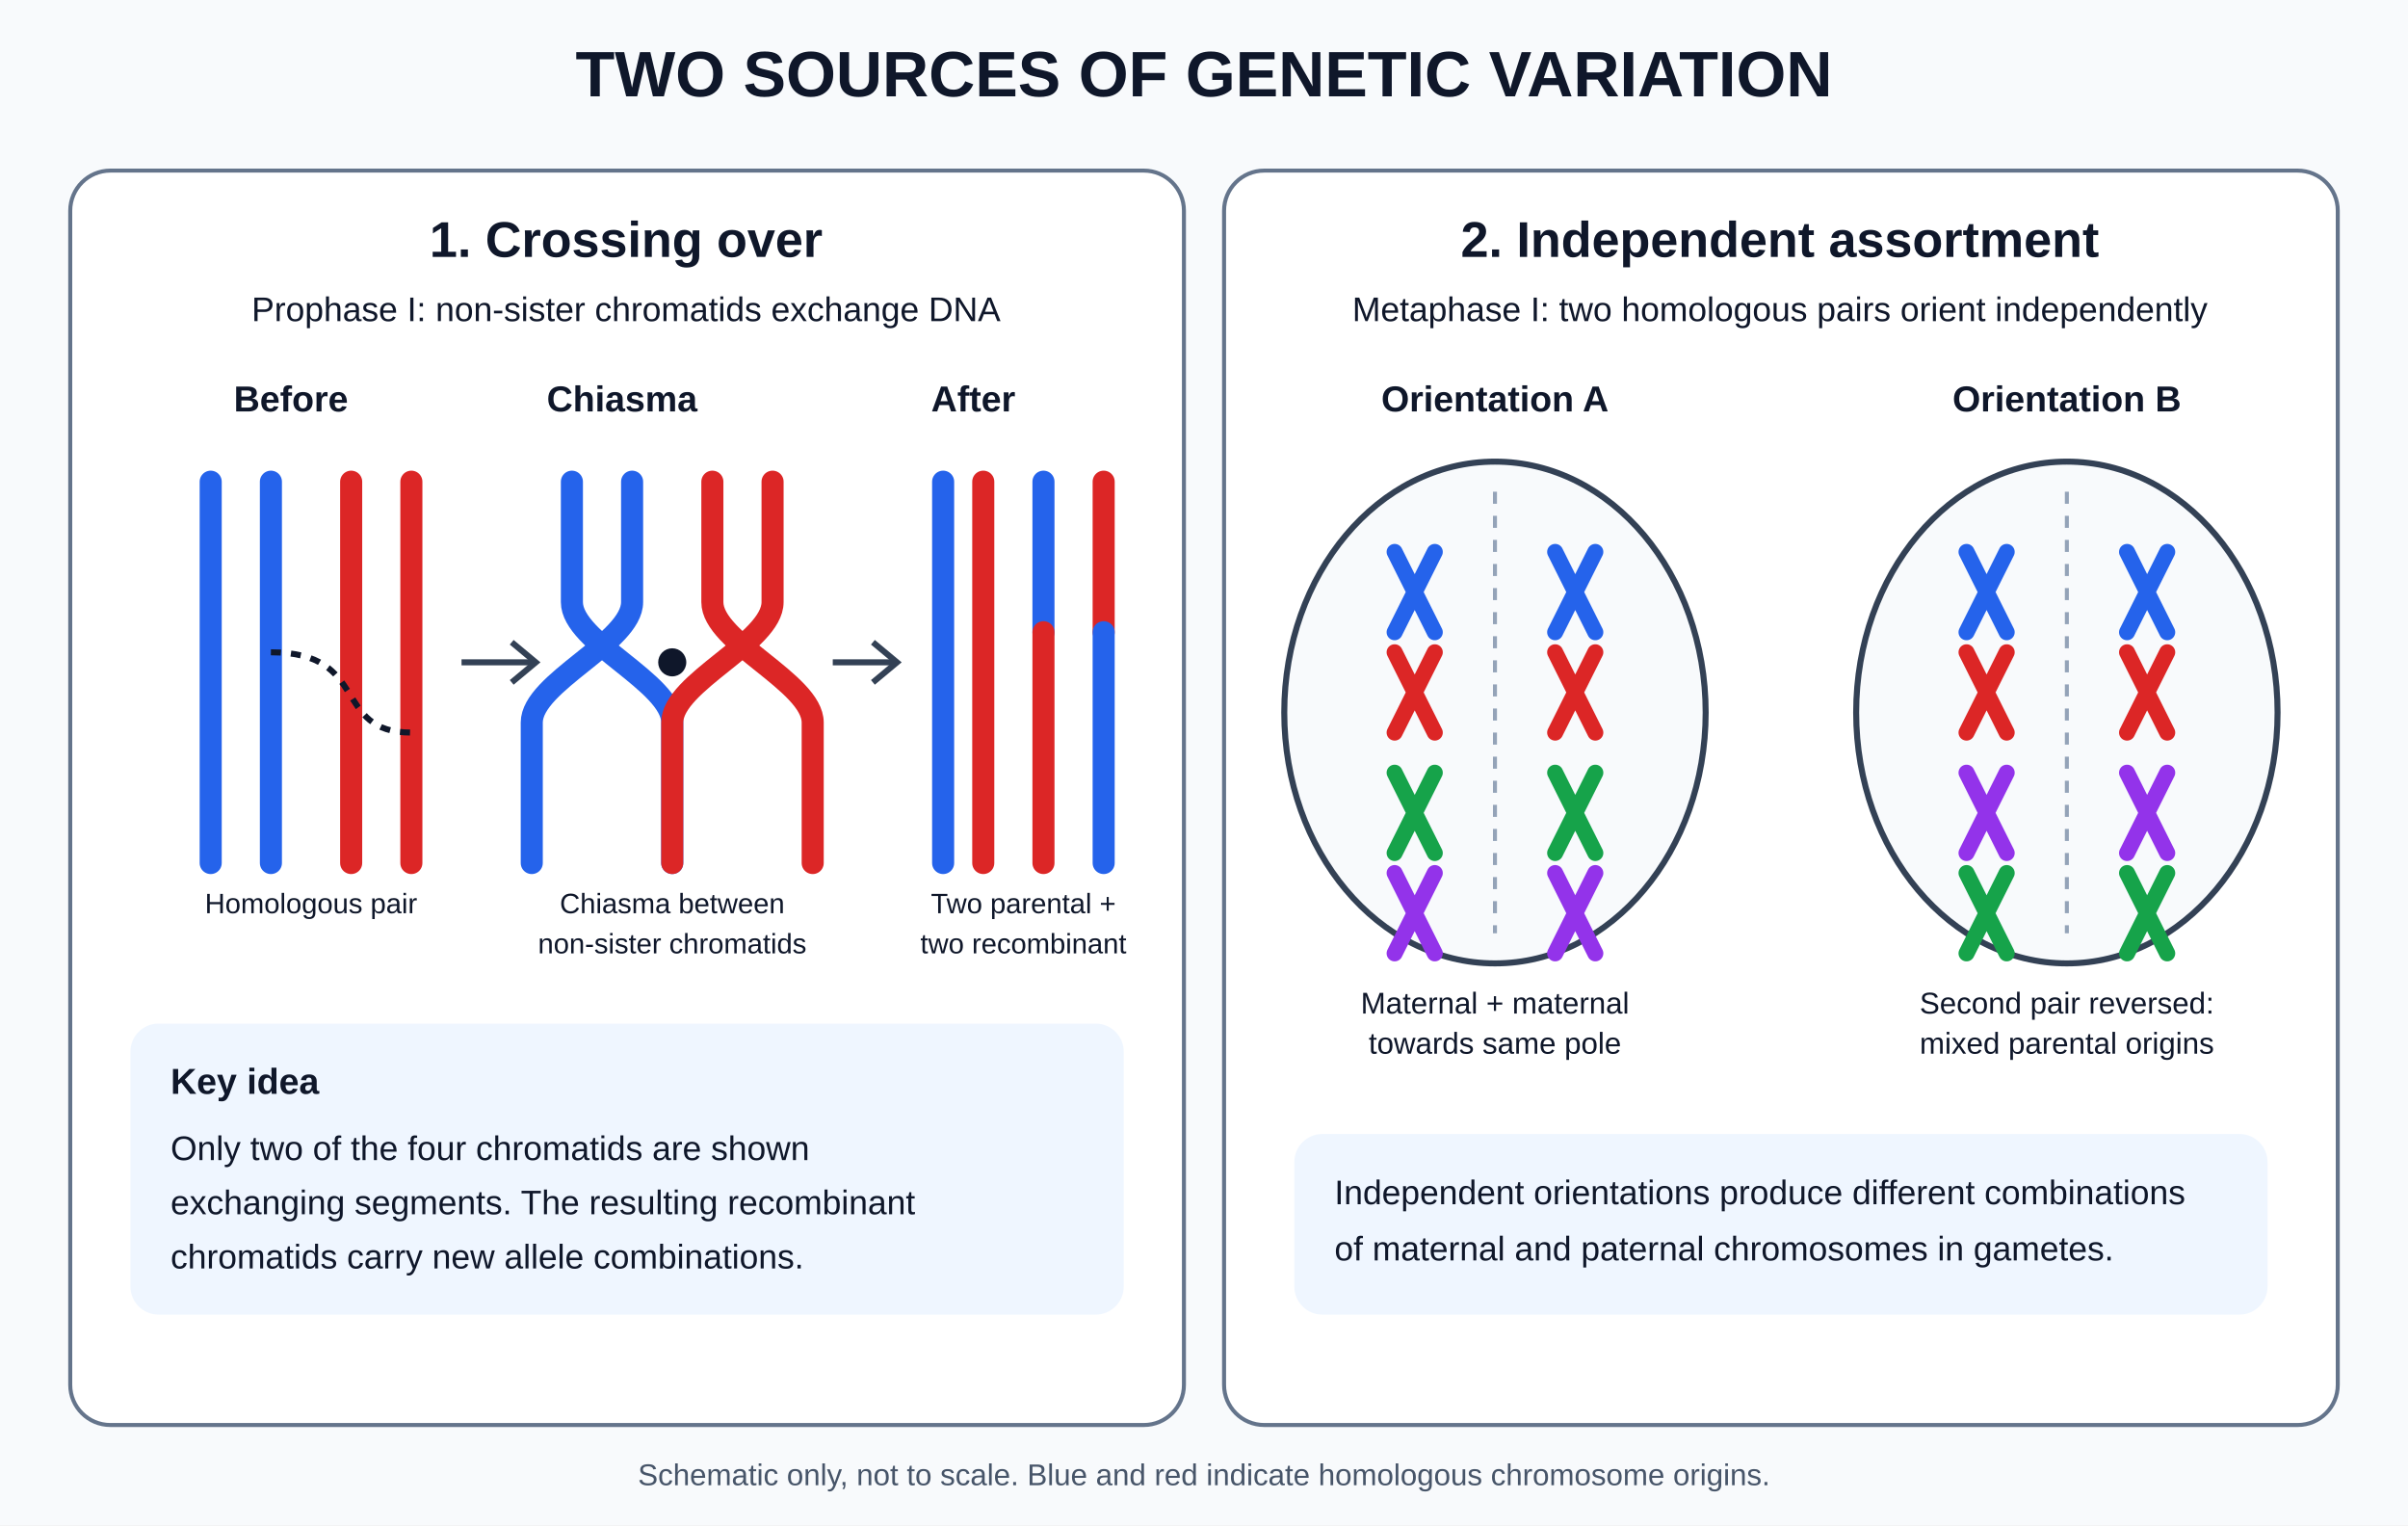
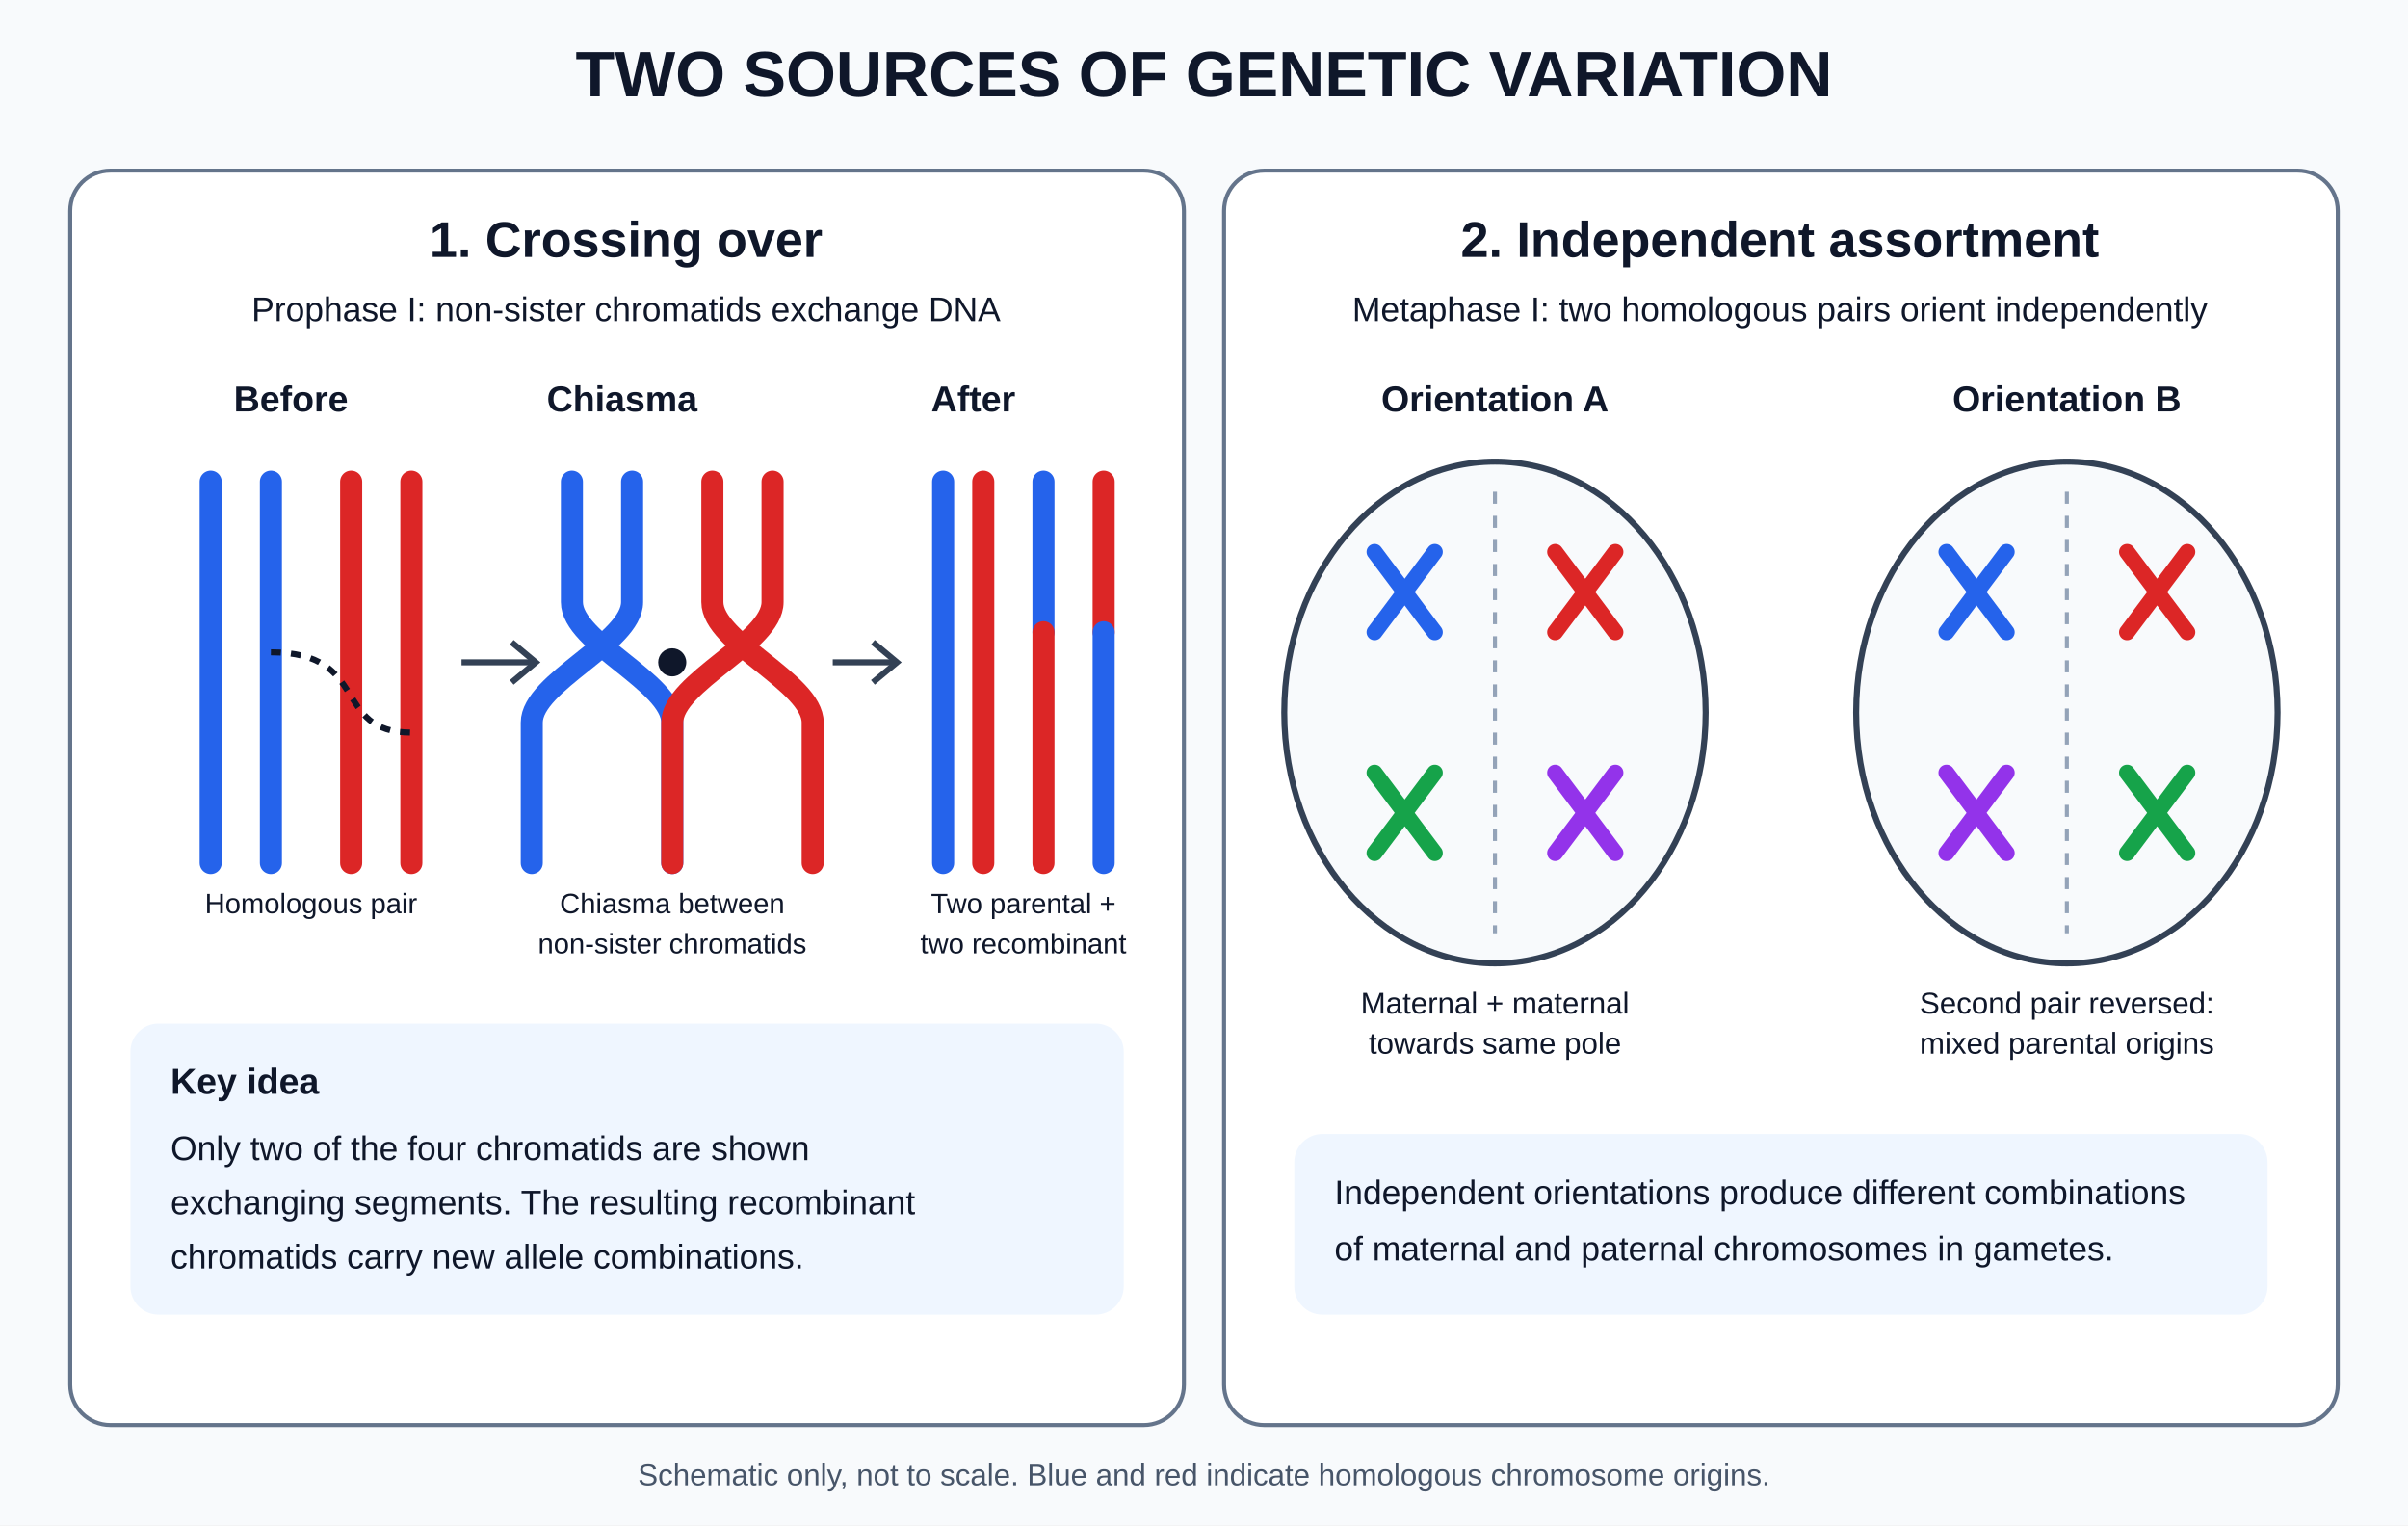
<svg xmlns="http://www.w3.org/2000/svg" width="1200" height="760" viewBox="0 0 1200 760" role="img" aria-labelledby="title desc">
  <rect width="1200" height="760" fill="#f8fafc" />
  <text x="600" y="48" text-anchor="middle" font-family="Arial" font-size="32" font-weight="bold" fill="#0f172a">TWO SOURCES OF GENETIC VARIATION</text>
  <g font-family="Arial" fill="#0f172a">
    <rect x="35" y="85" width="555" height="625" rx="20" fill="#fff" stroke="#64748b" stroke-width="2" />
    <text x="312" y="128" text-anchor="middle" font-size="25" font-weight="bold">1. Crossing over</text>
    <text x="312" y="160" text-anchor="middle" font-size="17">Prophase I: non-sister chromatids exchange DNA</text>
    <text x="145" y="205" text-anchor="middle" font-size="18" font-weight="bold">Before</text>
    <text x="310" y="205" text-anchor="middle" font-size="18" font-weight="bold">Chiasma</text>
    <text x="485" y="205" text-anchor="middle" font-size="18" font-weight="bold">After</text>
    <path d="M105 240 V430 M135 240 V430" stroke="#2563eb" stroke-width="11" stroke-linecap="round" />
    <path d="M175 240 V430 M205 240 V430" stroke="#dc2626" stroke-width="11" stroke-linecap="round" />
    <path d="M135 325 C185 325 165 365 205 365" fill="none" stroke="#0f172a" stroke-width="3" stroke-dasharray="5 5" />
    <text x="155" y="455" text-anchor="middle" font-size="14">Homologous pair</text>
    <path d="M230 330 H265" stroke="#334155" stroke-width="3" />
    <path d="M255 320 L267 330 L255 340" fill="none" stroke="#334155" stroke-width="3" />
    <path d="M285 240 V300 C285 320 335 340 335 360 V430" fill="none" stroke="#2563eb" stroke-width="11" stroke-linecap="round" />
    <path d="M315 240 V300 C315 320 265 340 265 360 V430" fill="none" stroke="#2563eb" stroke-width="11" stroke-linecap="round" />
    <path d="M355 240 V300 C355 320 405 340 405 360 V430" fill="none" stroke="#dc2626" stroke-width="11" stroke-linecap="round" />
    <path d="M385 240 V300 C385 320 335 340 335 360 V430" fill="none" stroke="#dc2626" stroke-width="11" stroke-linecap="round" />
    <circle cx="335" cy="330" r="7" fill="#0f172a" />
    <text x="335" y="455" text-anchor="middle" font-size="14">Chiasma between</text>
    <text x="335" y="475" text-anchor="middle" font-size="14">non-sister chromatids</text>
    <path d="M415 330 H445" stroke="#334155" stroke-width="3" />
    <path d="M435 320 L447 330 L435 340" fill="none" stroke="#334155" stroke-width="3" />
    <path d="M470 240 V430" stroke="#2563eb" stroke-width="11" stroke-linecap="round" />
    <path d="M490 240 V430" stroke="#dc2626" stroke-width="11" stroke-linecap="round" />
    <path d="M520 240 V315" stroke="#2563eb" stroke-width="11" stroke-linecap="round" />
    <path d="M520 315 V430" stroke="#dc2626" stroke-width="11" stroke-linecap="round" />
    <path d="M550 240 V315" stroke="#dc2626" stroke-width="11" stroke-linecap="round" />
    <path d="M550 315 V430" stroke="#2563eb" stroke-width="11" stroke-linecap="round" />
    <text x="510" y="455" text-anchor="middle" font-size="14">Two parental +</text>
    <text x="510" y="475" text-anchor="middle" font-size="14">two recombinant</text>
    <rect x="65" y="510" width="495" height="145" rx="14" fill="#eff6ff" />
    <text x="85" y="545" font-size="18" font-weight="bold">Key idea</text>
    <text x="85" y="578" font-size="17">Only two of the four chromatids are shown</text>
    <text x="85" y="605" font-size="17">exchanging segments. The resulting recombinant</text>
    <text x="85" y="632" font-size="17">chromatids carry new allele combinations.</text>
    <rect x="610" y="85" width="555" height="625" rx="20" fill="#fff" stroke="#64748b" stroke-width="2" />
    <text x="887" y="128" text-anchor="middle" font-size="25" font-weight="bold">2. Independent assortment</text>
    <text x="887" y="160" text-anchor="middle" font-size="17">Metaphase I: two homologous pairs orient independently</text>
    <text x="745" y="205" text-anchor="middle" font-size="18" font-weight="bold">Orientation A</text>
    <text x="1030" y="205" text-anchor="middle" font-size="18" font-weight="bold">Orientation B</text>
    <ellipse cx="745" cy="355" rx="105" ry="125" fill="#f8fafc" stroke="#334155" stroke-width="3" />
    <ellipse cx="1030" cy="355" rx="105" ry="125" fill="#f8fafc" stroke="#334155" stroke-width="3" />
    <path d="M745 245 V465 M1030 245 V465" stroke="#94a3b8" stroke-width="2" stroke-dasharray="6 6" />
    <g fill="none" stroke-linecap="round" stroke-width="8">
-       <path d="M695 275 L715 315 M715 275 L695 315 M775 275 L795 315 M795 275 L775 315" stroke="#2563eb" />
-       <path d="M695 385 L715 425 M715 385 L695 425 M775 385 L795 425 M795 385 L775 425" stroke="#16a34a" />
-       <path d="M695 325 L715 365 M715 325 L695 365 M775 325 L795 365 M795 325 L775 365" stroke="#dc2626" />
-       <path d="M695 435 L715 475 M715 435 L695 475 M775 435 L795 475 M795 435 L775 475" stroke="#9333ea" />
-     </g>
-     <g fill="none" stroke-linecap="round" stroke-width="8">
-       <path d="M980 275 L1000 315 M1000 275 L980 315 M1060 275 L1080 315 M1080 275 L1060 315" stroke="#2563eb" />
-       <path d="M980 325 L1000 365 M1000 325 L980 365 M1060 325 L1080 365 M1080 325 L1060 365" stroke="#dc2626" />
-       <path d="M980 385 L1000 425 M1000 385 L980 425 M1060 385 L1080 425 M1080 385 L1060 425" stroke="#9333ea" />
-       <path d="M980 435 L1000 475 M1000 435 L980 475 M1060 435 L1080 475 M1080 435 L1060 475" stroke="#16a34a" />
+       <path d="M685 275 L715 315 M715 275 L685 315" stroke="#2563eb" />
+       <path d="M775 275 L805 315 M805 275 L775 315" stroke="#dc2626" />
+       <path d="M685 385 L715 425 M715 385 L685 425" stroke="#16a34a" />
+       <path d="M775 385 L805 425 M805 385 L775 425" stroke="#9333ea" />
+       <path d="M970 275 L1000 315 M1000 275 L970 315" stroke="#2563eb" />
+       <path d="M1060 275 L1090 315 M1090 275 L1060 315" stroke="#dc2626" />
+       <path d="M970 385 L1000 425 M1000 385 L970 425" stroke="#9333ea" />
+       <path d="M1060 385 L1090 425 M1090 385 L1060 425" stroke="#16a34a" />
    </g>
    <text x="745" y="505" text-anchor="middle" font-size="15">Maternal + maternal</text>
    <text x="745" y="525" text-anchor="middle" font-size="15">towards same pole</text>
    <text x="1030" y="505" text-anchor="middle" font-size="15">Second pair reversed:</text>
    <text x="1030" y="525" text-anchor="middle" font-size="15">mixed parental origins</text>
    <rect x="645" y="565" width="485" height="90" rx="14" fill="#eff6ff" />
    <text x="665" y="600" font-size="17">Independent orientations produce different combinations</text>
    <text x="665" y="628" font-size="17">of maternal and paternal chromosomes in gametes.</text>
    <text x="600" y="740" text-anchor="middle" font-size="15" fill="#475569">Schematic only, not to scale. Blue and red indicate homologous chromosome origins.</text>
  </g>
</svg>
